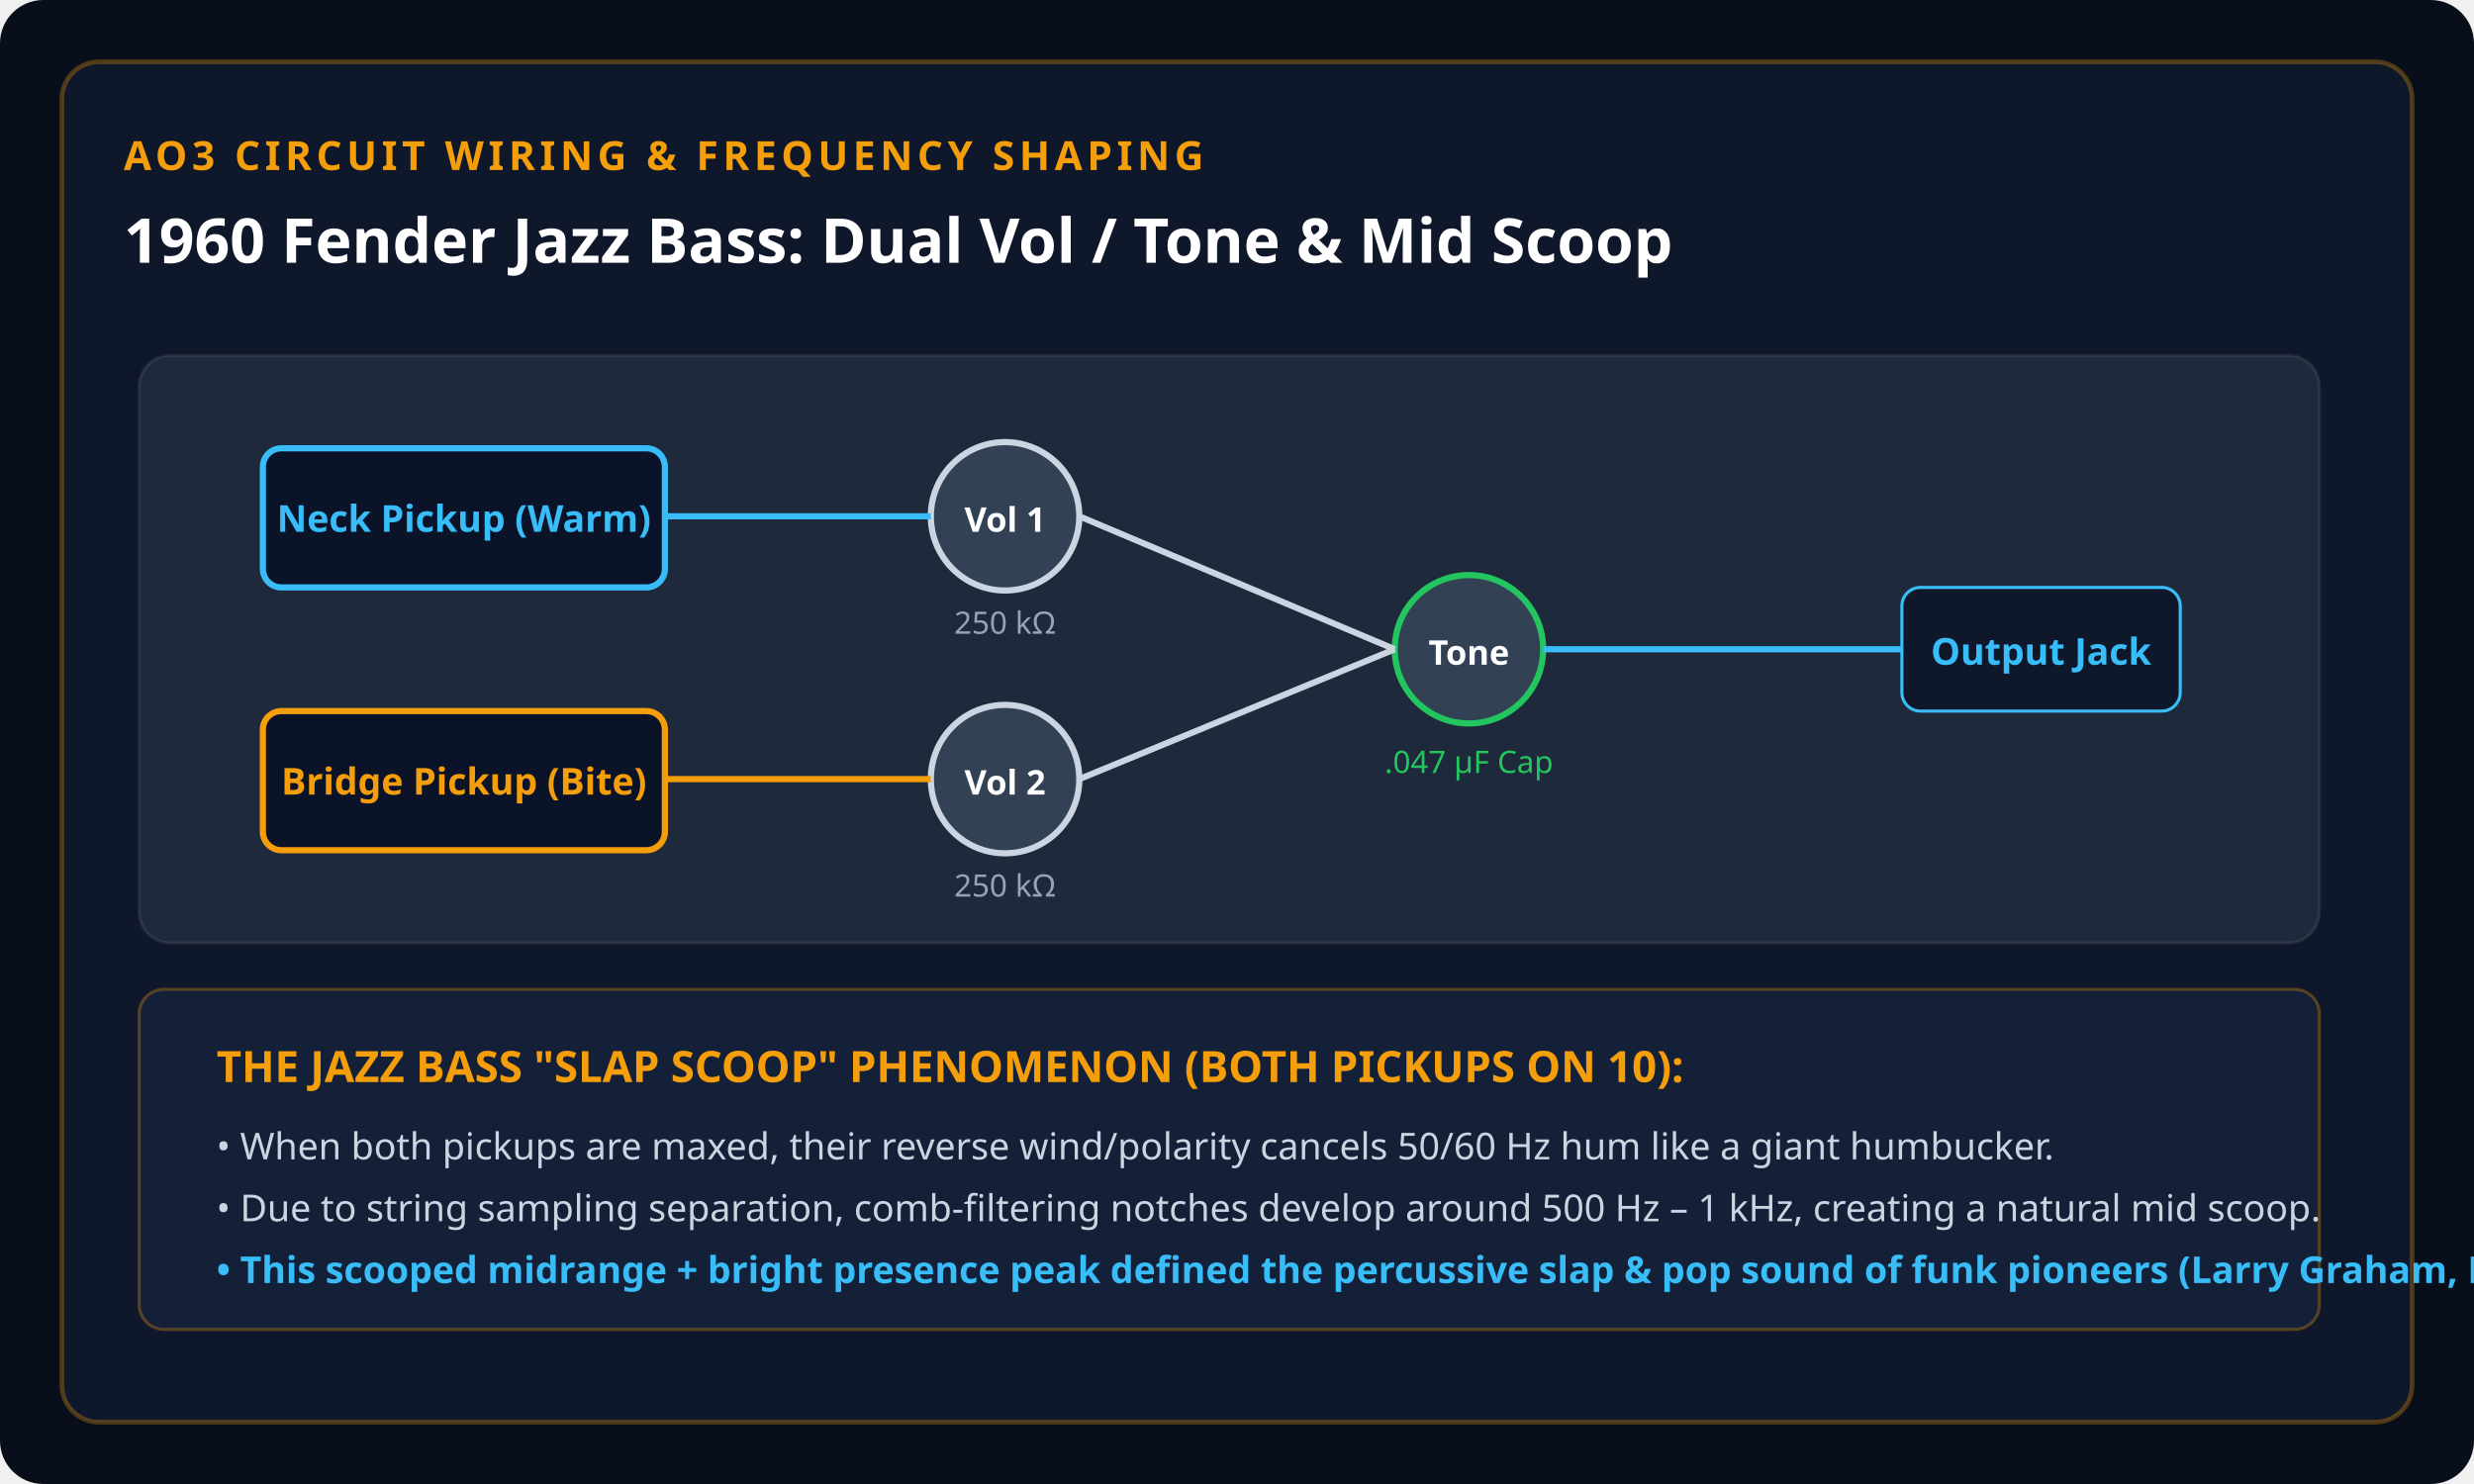
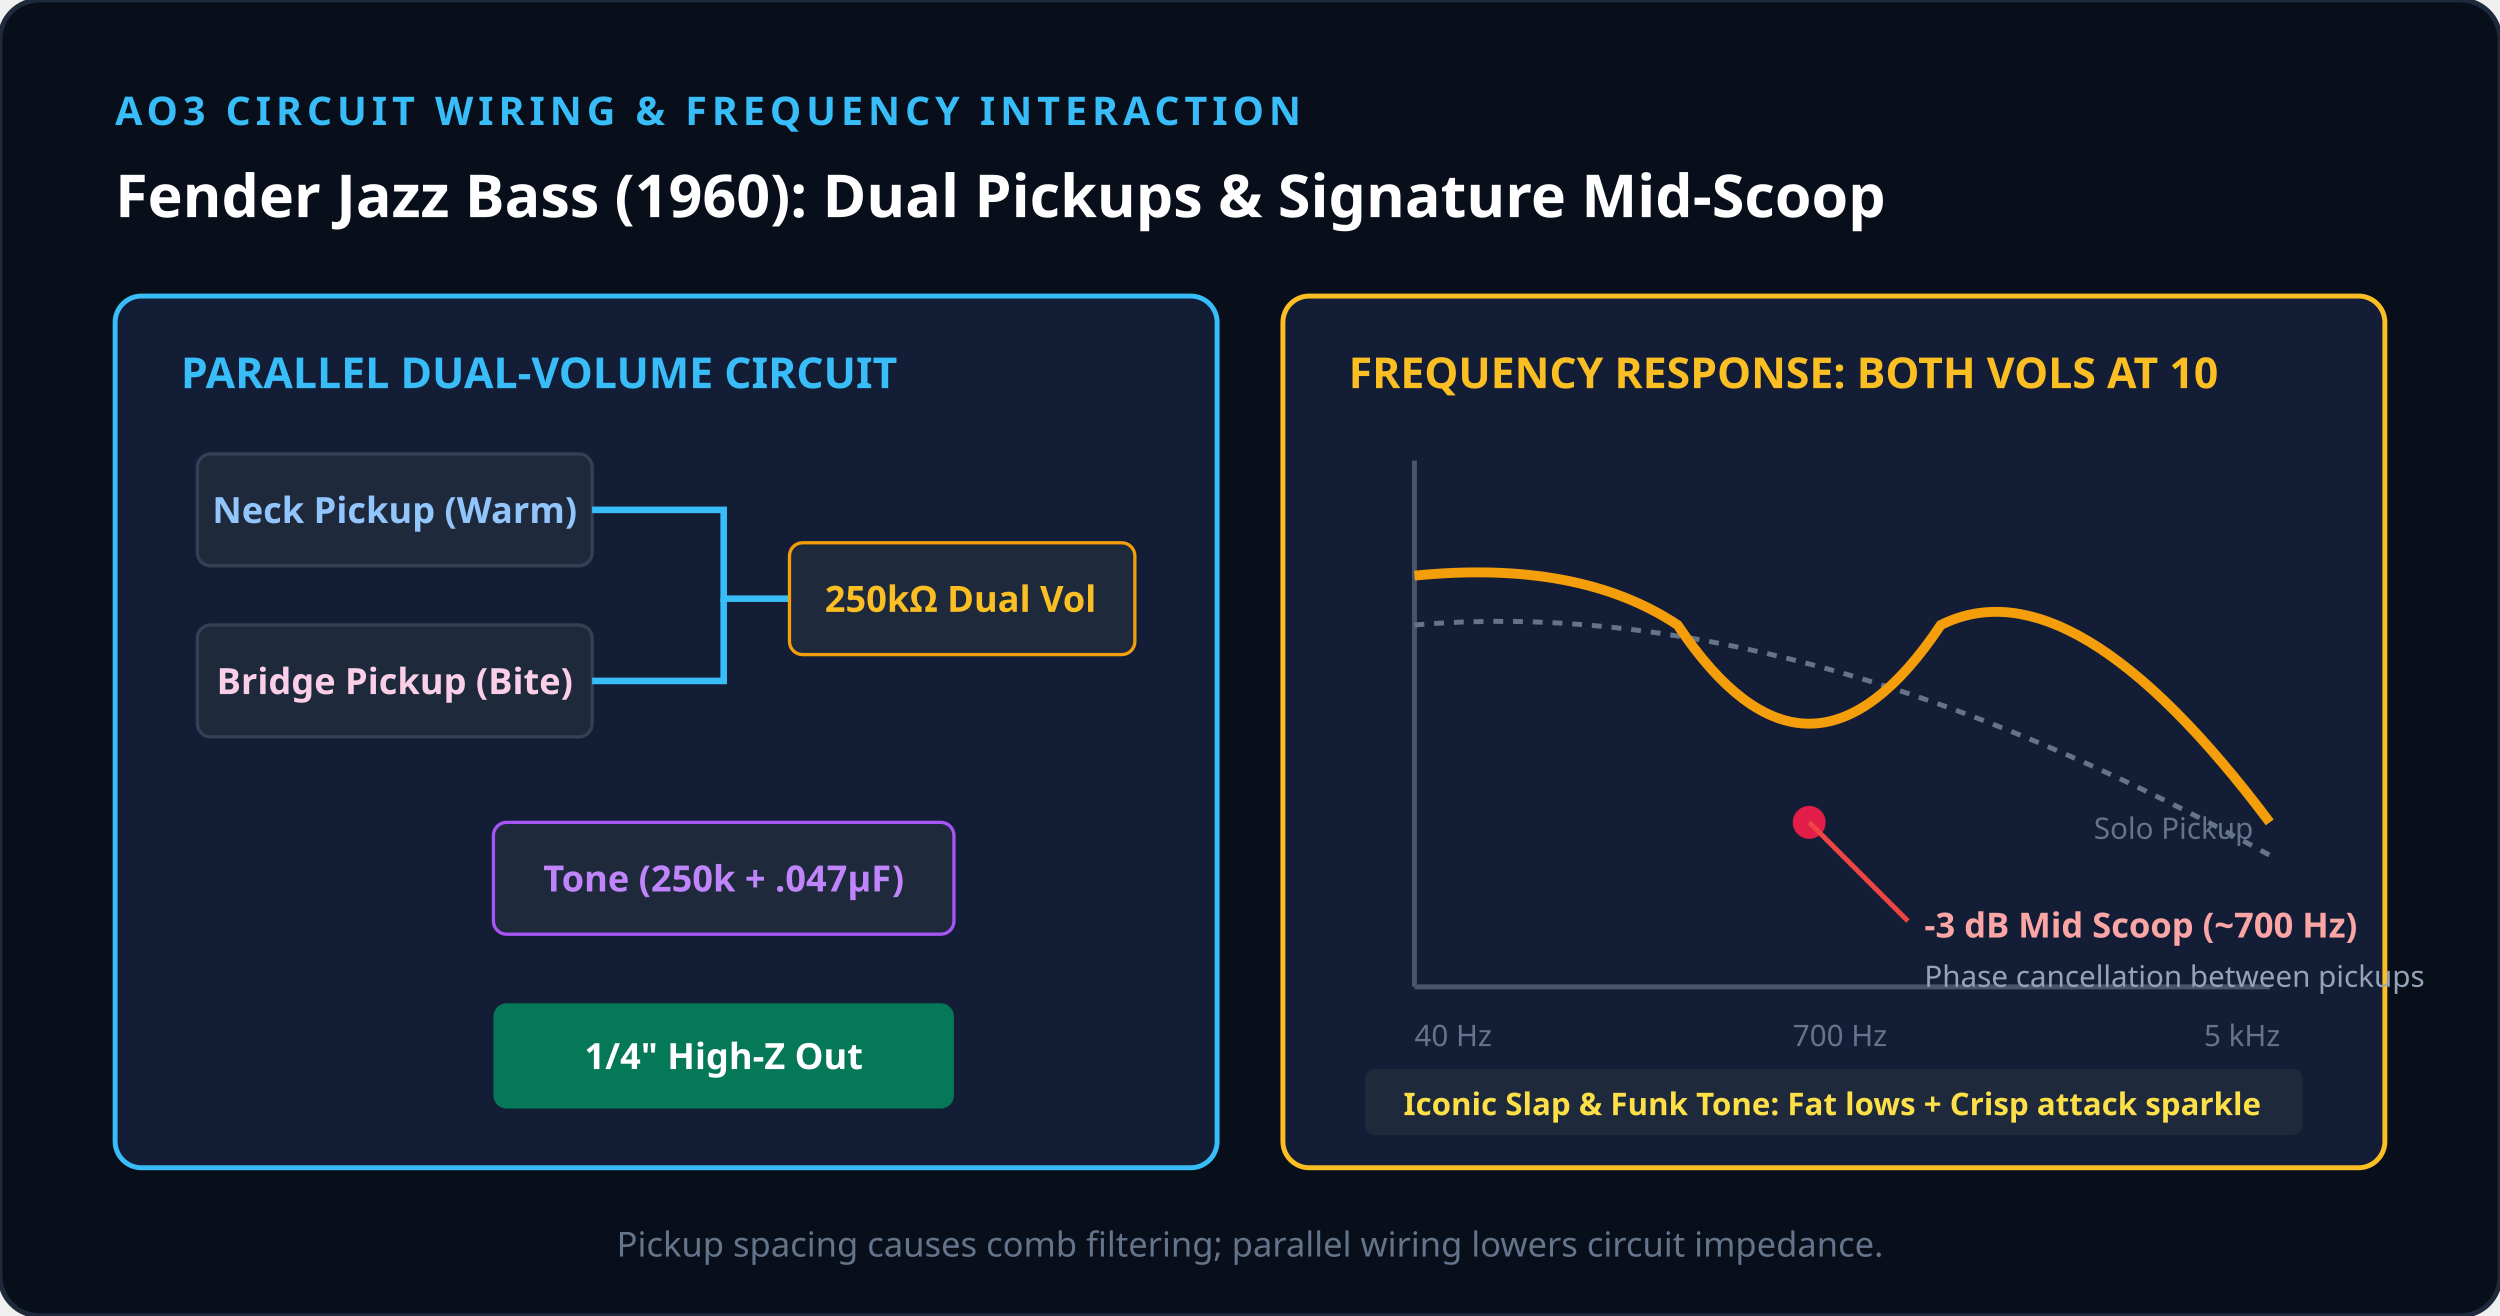
- <svg xmlns="http://www.w3.org/2000/svg" viewBox="0 0 800 480" width="100%" height="100%">
-   <rect width="800" height="480" fill="#080e1a" rx="14" />
-   <rect x="20" y="20" width="760" height="440" fill="#0f172a" stroke="rgba(245,158,11,0.3)" stroke-width="1.5" rx="12" />
-   <text x="40" y="55" fill="#f59e0b" font-family="system-ui, sans-serif" font-size="13" font-weight="800" letter-spacing="1.5">AO3 CIRCUIT WIRING &amp; FREQUENCY SHAPING</text>
-   <text x="40" y="85" fill="#ffffff" font-family="system-ui, sans-serif" font-size="20" font-weight="900">1960 Fender Jazz Bass: Dual Vol / Tone &amp; Mid Scoop</text>
-   <g transform="translate(45, 115)">
-     <rect x="0" y="0" width="705" height="190" fill="#1e293b" rx="10" stroke="rgba(255,255,255,0.08)" />
-     <rect x="40" y="30" width="130" height="45" fill="#0b1329" rx="6" stroke="#38bdf8" stroke-width="2" />
-     <text x="105" y="57" fill="#38bdf8" font-family="system-ui, sans-serif" font-size="12" font-weight="800" text-anchor="middle">Neck Pickup (Warm)</text>
-     <rect x="40" y="115" width="130" height="45" fill="#0b1329" rx="6" stroke="#f59e0b" stroke-width="2" />
-     <text x="105" y="142" fill="#f59e0b" font-family="system-ui, sans-serif" font-size="12" font-weight="800" text-anchor="middle">Bridge Pickup (Bite)</text>
-     <circle cx="280" cy="52" r="24" fill="#334155" stroke="#cbd5e1" stroke-width="2" />
-     <text x="280" y="57" fill="#ffffff" font-family="system-ui, sans-serif" font-size="11" font-weight="800" text-anchor="middle">Vol 1</text>
-     <text x="280" y="90" fill="#94a3b8" font-family="system-ui, sans-serif" font-size="10" text-anchor="middle">250 kΩ</text>
-     <circle cx="280" cy="137" r="24" fill="#334155" stroke="#cbd5e1" stroke-width="2" />
-     <text x="280" y="142" fill="#ffffff" font-family="system-ui, sans-serif" font-size="11" font-weight="800" text-anchor="middle">Vol 2</text>
-     <text x="280" y="175" fill="#94a3b8" font-family="system-ui, sans-serif" font-size="10" text-anchor="middle">250 kΩ</text>
-     <circle cx="430" cy="95" r="24" fill="#334155" stroke="#22c55e" stroke-width="2" />
-     <text x="430" y="100" fill="#ffffff" font-family="system-ui, sans-serif" font-size="11" font-weight="800" text-anchor="middle">Tone</text>
-     <text x="430" y="135" fill="#22c55e" font-family="system-ui, sans-serif" font-size="10" text-anchor="middle">.047 μF Cap</text>
-     <rect x="570" y="75" width="90" height="40" fill="#0f172a" rx="6" stroke="#38bdf8" />
-     <text x="615" y="100" fill="#38bdf8" font-family="system-ui, sans-serif" font-size="12" font-weight="800" text-anchor="middle">Output Jack</text>
-     <line x1="170" y1="52" x2="256" y2="52" stroke="#38bdf8" stroke-width="2" />
-     <line x1="170" y1="137" x2="256" y2="137" stroke="#f59e0b" stroke-width="2" />
-     <line x1="304" y1="52" x2="406" y2="95" stroke="#cbd5e1" stroke-width="2" />
-     <line x1="304" y1="137" x2="406" y2="95" stroke="#cbd5e1" stroke-width="2" />
-     <line x1="454" y1="95" x2="570" y2="95" stroke="#38bdf8" stroke-width="2" />
+ <svg xmlns="http://www.w3.org/2000/svg" viewBox="0 0 760 400" width="100%" height="100%">
+   <rect width="760" height="400" rx="12" fill="#080e1a" stroke="#1e293b" stroke-width="1.5" />
+   <text x="35" y="38" fill="#38bdf8" font-family="system-ui, sans-serif" font-size="12" font-weight="800" letter-spacing="1.5">AO3 CIRCUIT WIRING &amp; FREQUENCY INTERACTION</text>
+   <text x="35" y="66" fill="#ffffff" font-family="system-ui, sans-serif" font-size="18" font-weight="900">Fender Jazz Bass (1960): Dual Pickups &amp; Signature Mid-Scoop</text>
+   <g transform="translate(35, 90)">
+     <rect width="335" height="265" rx="8" fill="#131e36" stroke="#38bdf8" stroke-width="1.5" />
+     <text x="20" y="28" fill="#38bdf8" font-family="system-ui, sans-serif" font-size="13" font-weight="800">PARALLEL DUAL-VOLUME CIRCUIT</text>
+     <rect x="25" y="48" width="120" height="34" rx="4" fill="#1e293b" stroke="#334155" />
+     <text x="85" y="69" fill="#93c5fd" font-family="system-ui, sans-serif" font-size="11" font-weight="700" text-anchor="middle">Neck Pickup (Warm)</text>
+     <rect x="25" y="100" width="120" height="34" rx="4" fill="#1e293b" stroke="#334155" />
+     <text x="85" y="121" fill="#fbcfe8" font-family="system-ui, sans-serif" font-size="11" font-weight="700" text-anchor="middle">Bridge Pickup (Bite)</text>
+     <path d="M 145 65 L 185 65 L 185 92 L 205 92" fill="none" stroke="#38bdf8" stroke-width="2" />
+     <path d="M 145 117 L 185 117 L 185 92" fill="none" stroke="#38bdf8" stroke-width="2" />
+     <rect x="205" y="75" width="105" height="34" rx="4" fill="#1e293b" stroke="#f59e0b" />
+     <text x="257" y="96" fill="#fbbf24" font-family="system-ui, sans-serif" font-size="11" font-weight="700" text-anchor="middle">250kΩ Dual Vol</text>
+     <rect x="115" y="160" width="140" height="34" rx="4" fill="#1e293b" stroke="#a855f7" />
+     <text x="185" y="181" fill="#c084fc" font-family="system-ui, sans-serif" font-size="11" font-weight="700" text-anchor="middle">Tone (250k + .047μF)</text>
+     <rect x="115" y="215" width="140" height="32" rx="4" fill="#047857" />
+     <text x="185" y="235" fill="#ffffff" font-family="system-ui, sans-serif" font-size="11" font-weight="800" text-anchor="middle">1/4" High-Z Out</text>
  </g>
-   <g transform="translate(45, 320)">
-     <rect x="0" y="0" width="705" height="110" fill="#142038" rx="8" stroke="rgba(245,158,11,0.3)" />
-     <text x="25" y="30" fill="#f59e0b" font-family="system-ui, sans-serif" font-size="14" font-weight="800">THE JAZZ BASS "SLAP SCOOP" PHENOMENON (BOTH PICKUPS ON 10):</text>
-     <text x="25" y="55" fill="#cbd5e1" font-family="system-ui, sans-serif" font-size="12">• When both pickups are maxed, their reverse wind/polarity cancels 50/60 Hz hum like a giant humbucker.</text>
-     <text x="25" y="75" fill="#cbd5e1" font-family="system-ui, sans-serif" font-size="12">• Due to string sampling separation, comb-filtering notches develop around 500 Hz – 1 kHz, creating a natural mid scoop.</text>
-     <text x="25" y="95" fill="#38bdf8" font-family="system-ui, sans-serif" font-size="12" font-weight="700">• This scooped midrange + bright presence peak defined the percussive slap &amp; pop sound of funk pioneers (Larry Graham, Marcus Miller).</text>
+   <g transform="translate(390, 90)">
+     <rect width="335" height="265" rx="8" fill="#131e36" stroke="#fbbf24" stroke-width="1.5" />
+     <text x="20" y="28" fill="#fbbf24" font-family="system-ui, sans-serif" font-size="13" font-weight="800">FREQUENCY RESPONSE: BOTH VOLS AT 10</text>
+     <line x1="40" y1="210" x2="300" y2="210" stroke="#475569" stroke-width="1.5" />
+     <line x1="40" y1="50" x2="40" y2="210" stroke="#475569" stroke-width="1.5" />
+     <text x="40" y="228" fill="#64748b" font-family="system-ui, sans-serif" font-size="9">40 Hz</text>
+     <text x="155" y="228" fill="#64748b" font-family="system-ui, sans-serif" font-size="9">700 Hz</text>
+     <text x="280" y="228" fill="#64748b" font-family="system-ui, sans-serif" font-size="9">5 kHz</text>
+     <path d="M 40 100 Q 155 90 300 170" fill="none" stroke="#64748b" stroke-width="1.5" stroke-dasharray="3 3" />
+     <text x="295" y="165" fill="#64748b" font-family="system-ui, sans-serif" font-size="9" text-anchor="end">Solo Pickup</text>
+     <path d="M 40 85 Q 90 80 120 100 Q 160 160 200 100 Q 240 80 300 160" fill="none" stroke="#f59e0b" stroke-width="3" />
+     <circle cx="160" cy="160" r="5" fill="#e11d48" />
+     <path d="M 160 160 L 190 190" stroke="#ef4444" stroke-width="1.5" />
+     <text x="195" y="195" fill="#fca5a5" font-family="system-ui, sans-serif" font-size="10.5" font-weight="800">-3 dB Mid Scoop (~700 Hz)</text>
+     <text x="195" y="210" fill="#94a3b8" font-family="system-ui, sans-serif" font-size="9">Phase cancellation between pickups</text>
+     <rect x="25" y="235" width="285" height="20" rx="3" fill="#1e293b" />
+     <text x="167" y="249" fill="#fde047" font-family="system-ui, sans-serif" font-size="9.5" font-weight="700" text-anchor="middle">Iconic Slap &amp; Funk Tone: Fat lows + Crisp attack sparkle</text>
  </g>
+   <text x="380" y="382" fill="#64748b" font-family="system-ui, sans-serif" font-size="10.5" text-anchor="middle">Pickup spacing causes comb filtering; parallel wiring lowers circuit impedance.</text>
</svg>
